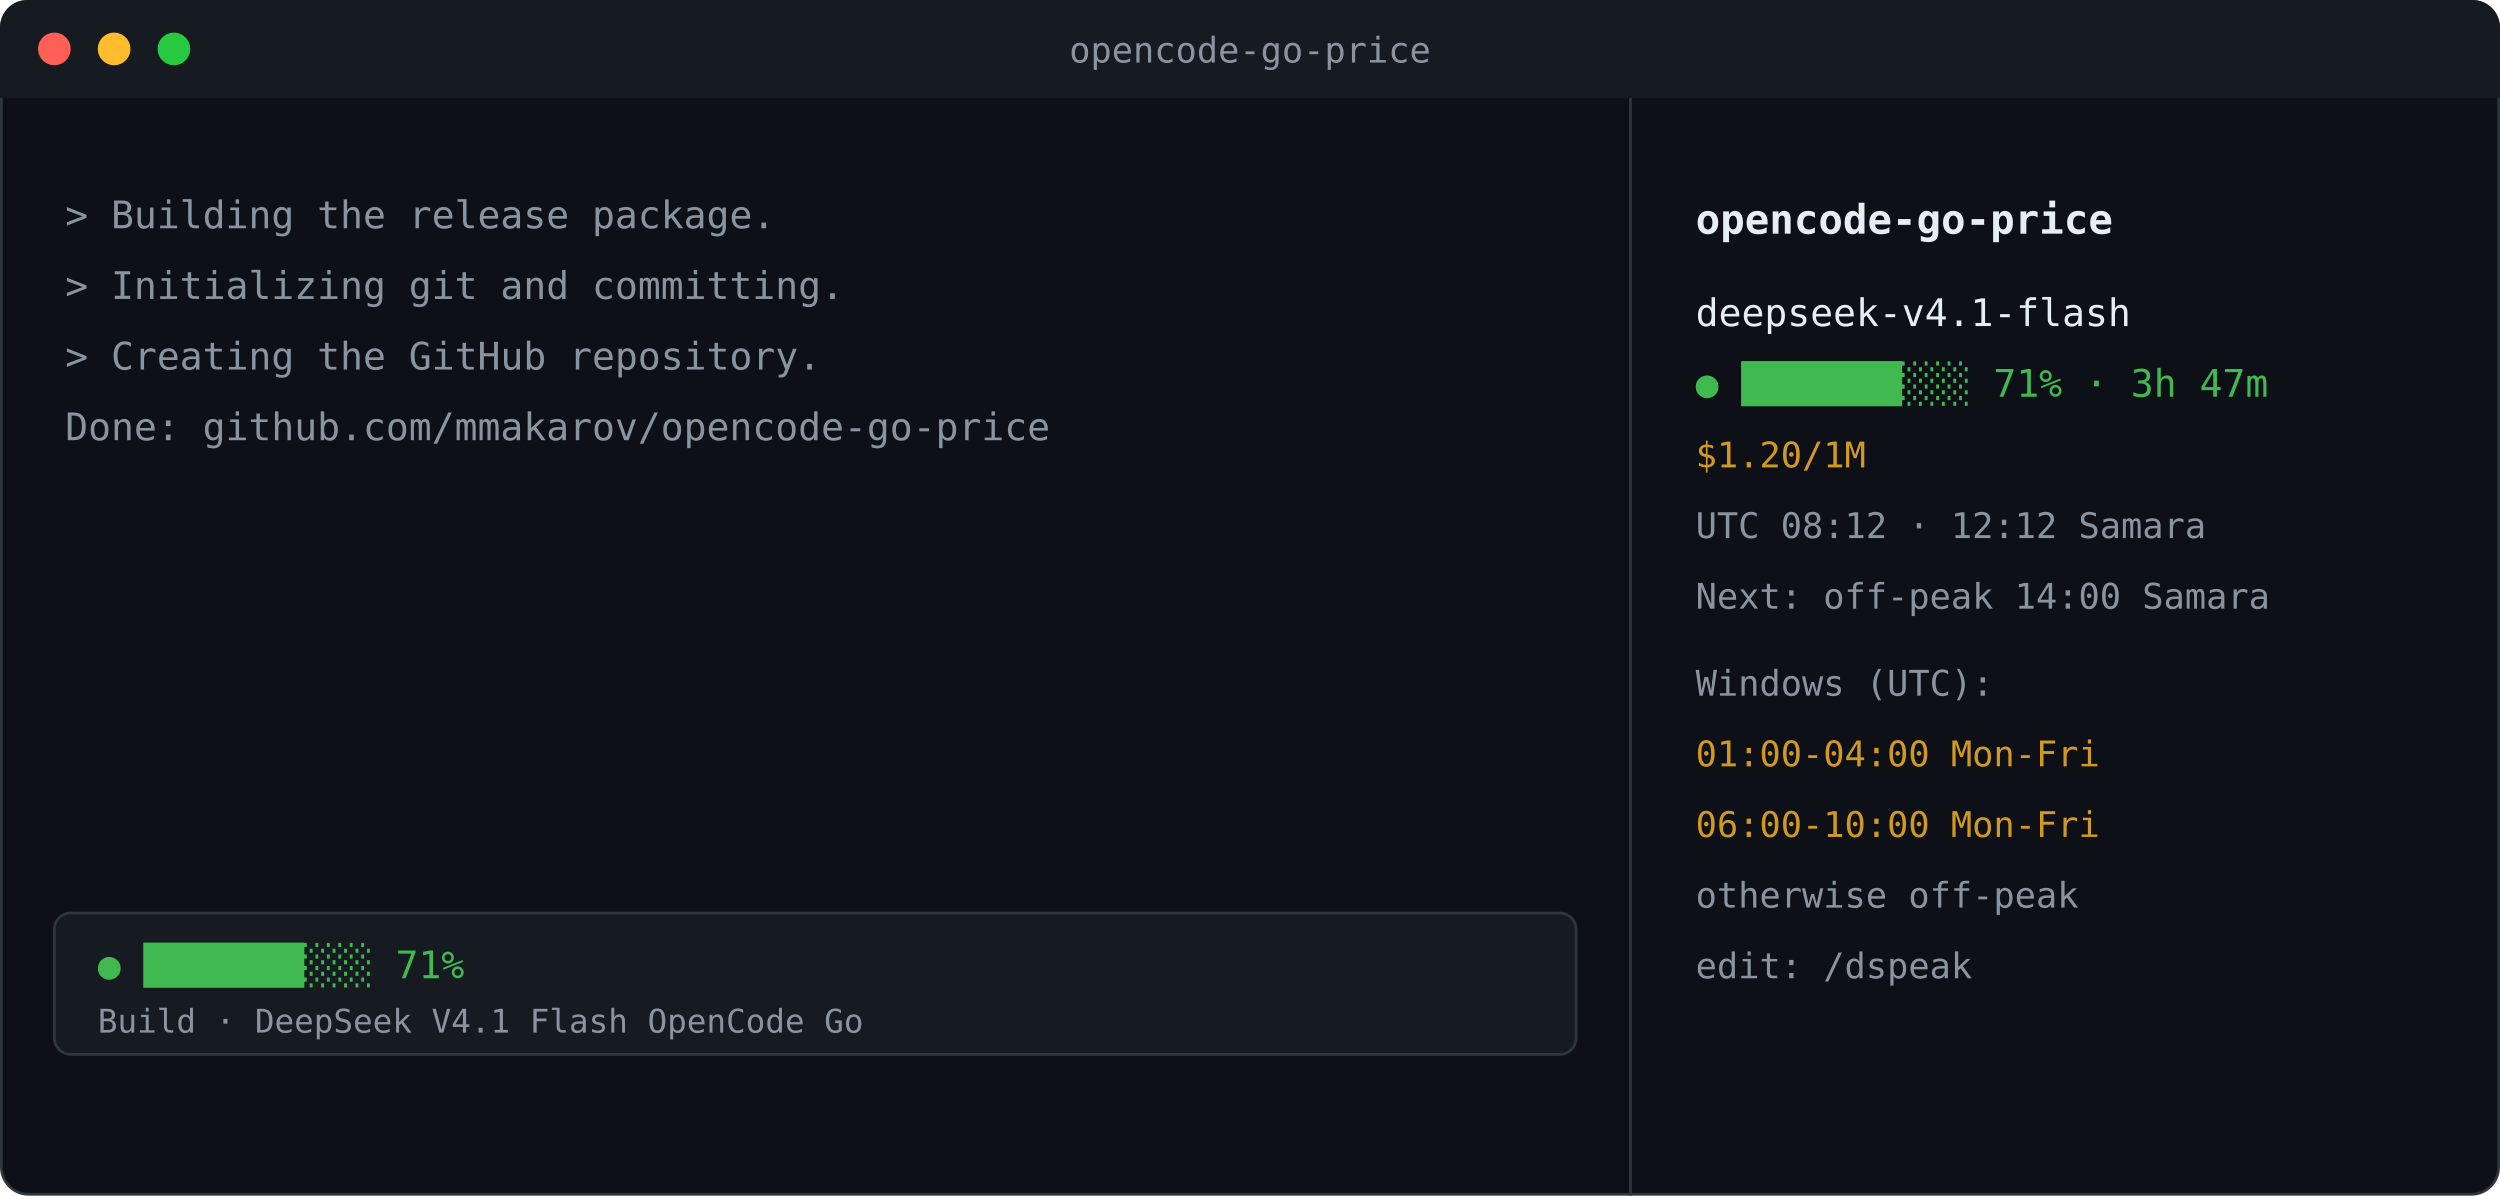
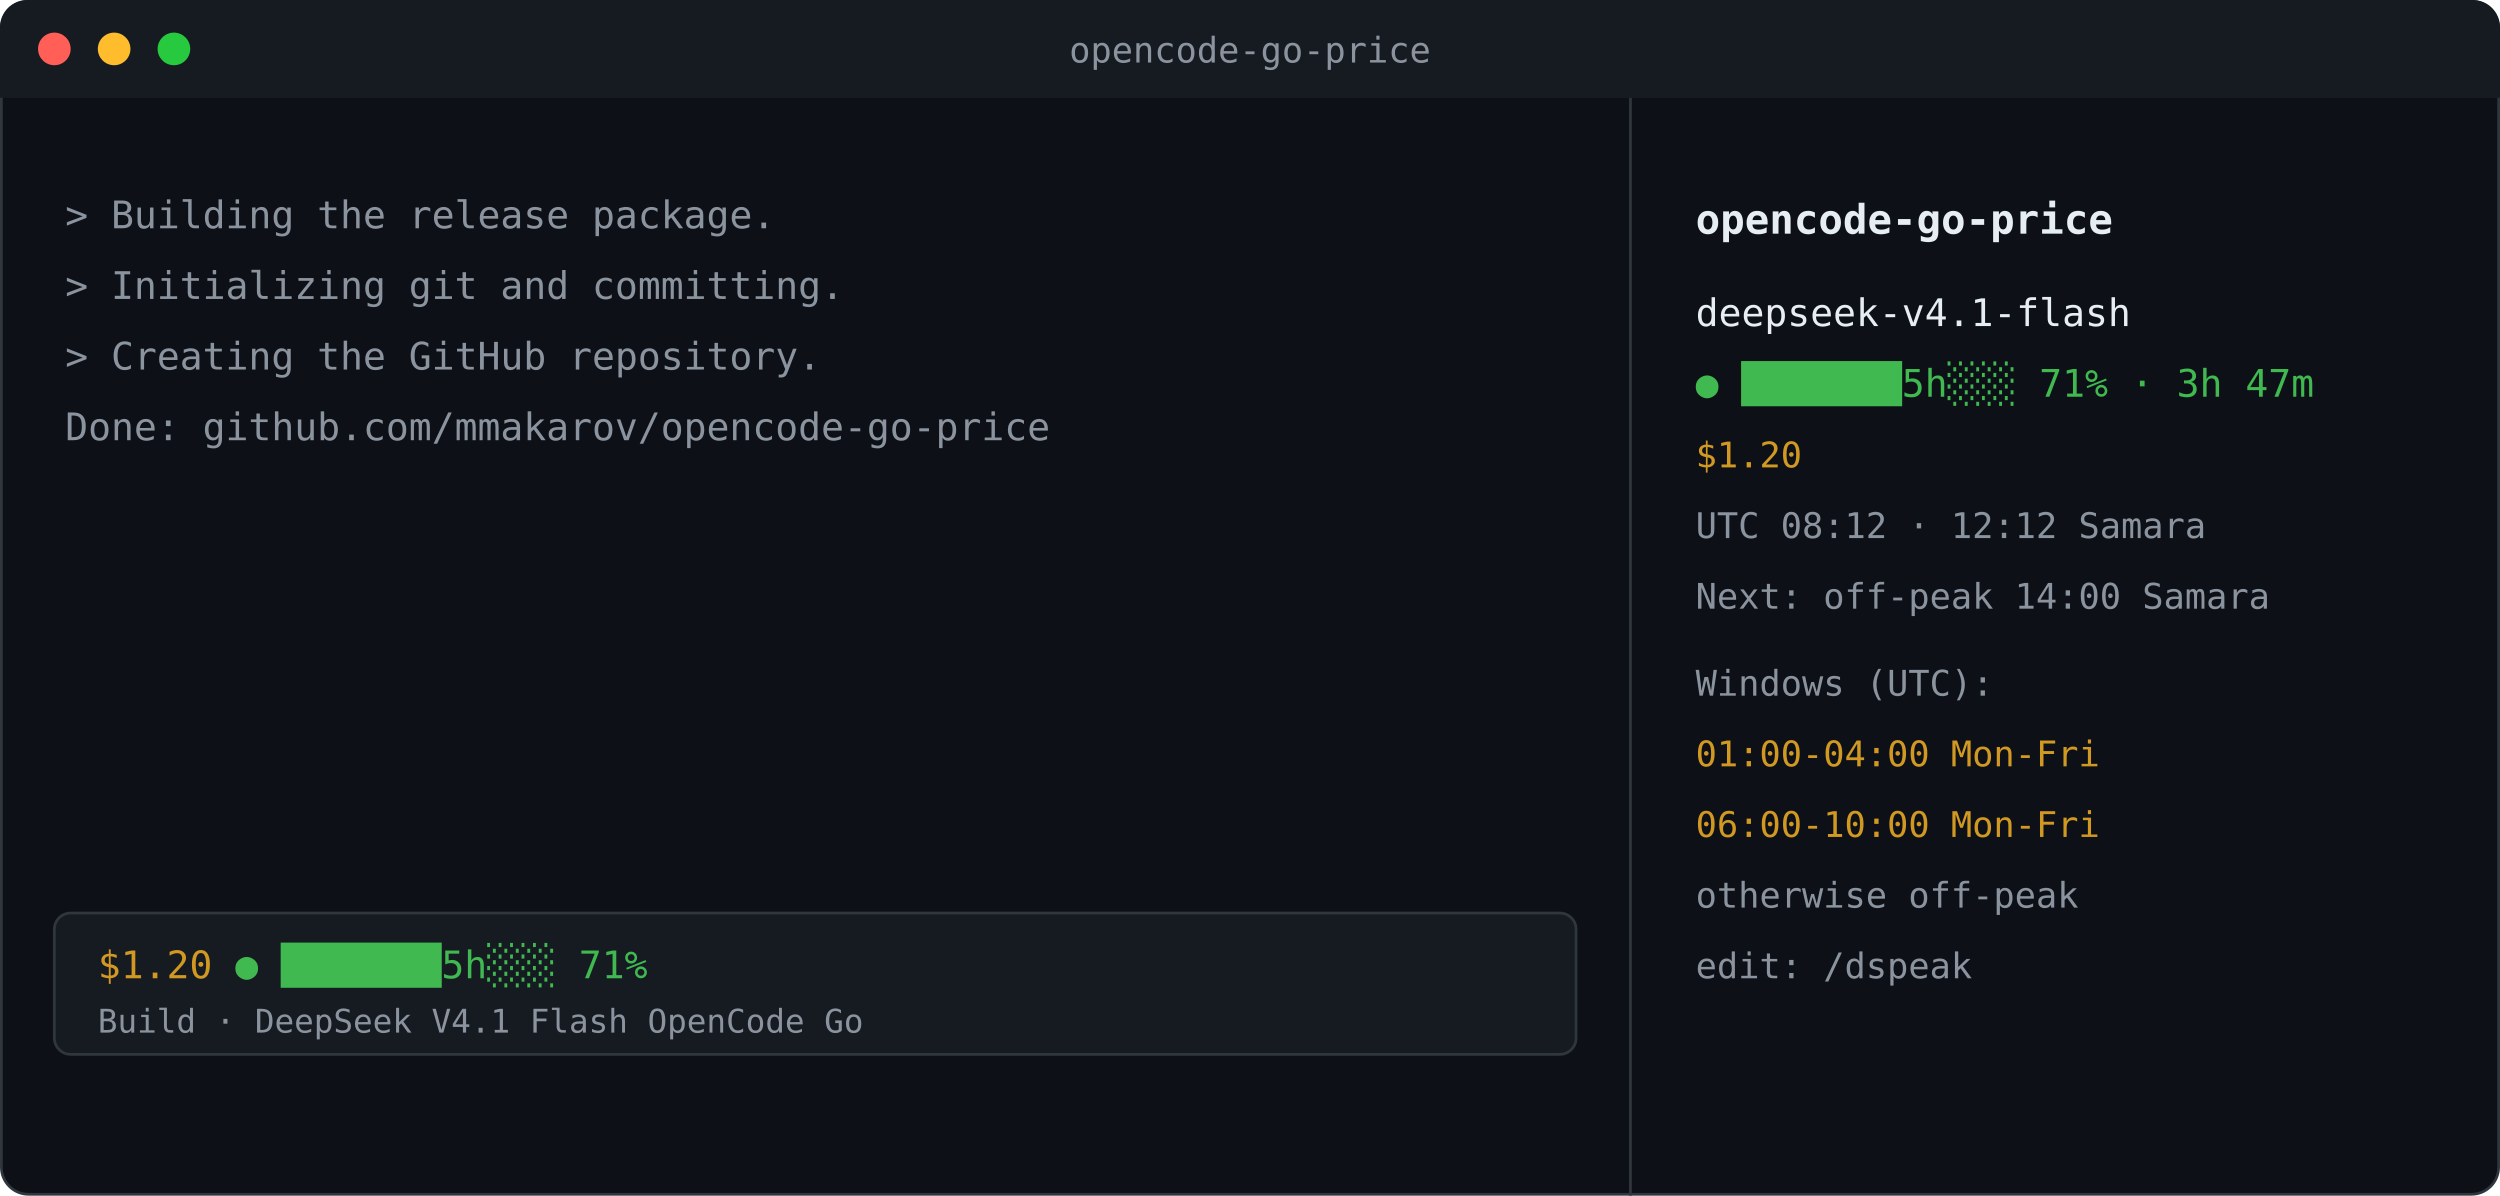
<svg xmlns="http://www.w3.org/2000/svg" width="920" height="440" viewBox="0 0 920 440" font-family="ui-monospace, SFMono-Regular, Menlo, Consolas, monospace">
  <rect x="0.5" y="0.5" width="919" height="439" rx="10" fill="#0d1117" stroke="#30363d" />
  <path d="M0 10a10 10 0 0 1 10-10h900a10 10 0 0 1 10 10v26H0z" fill="#161b22" />
  <circle cx="20" cy="18" r="6" fill="#ff5f56" />
  <circle cx="42" cy="18" r="6" fill="#ffbd2e" />
  <circle cx="64" cy="18" r="6" fill="#27c93f" />
  <text x="460" y="23" fill="#8b949e" font-size="13" text-anchor="middle">opencode-go-price</text>
  <line x1="600" y1="36" x2="600" y2="440" stroke="#30363d" />
  <text x="24" y="84" fill="#8b949e" font-size="14">&gt; Building the release package.</text>
  <text x="24" y="110" fill="#8b949e" font-size="14">&gt; Initializing git and committing.</text>
  <text x="24" y="136" fill="#8b949e" font-size="14">&gt; Creating the GitHub repository.</text>
  <text x="24" y="162" fill="#8b949e" font-size="14">  Done: github.com/mmakarov/opencode-go-price</text>
  <rect x="20" y="336" width="560" height="52" rx="6" fill="#161b22" stroke="#30363d" />
-   <text x="36" y="360" fill="#3fb950" font-size="14">● ███████░░░ 71%</text>
+   <text x="36" y="360" font-size="14">
+     <tspan fill="#d29922">$1.20</tspan>
+     <tspan fill="#3fb950"> ● ███████5h░░░ 71%</tspan>
+   </text>
  <text x="36" y="380" fill="#8b949e" font-size="12">Build · DeepSeek V4.1 Flash  OpenCode Go</text>
  <text x="624" y="86" fill="#e6edf3" font-size="15" font-weight="bold">opencode-go-price</text>
  <text x="624" y="120" fill="#e6edf3" font-size="14">deepseek-v4.1-flash</text>
-   <text x="624" y="146" fill="#3fb950" font-size="14">● ███████░░░ 71% · 3h 47m</text>
-   <text x="624" y="172" fill="#d29922" font-size="13">$1.20/1M</text>
+   <text x="624" y="146" fill="#3fb950" font-size="14">● ███████5h░░░ 71% · 3h 47m</text>
+   <text x="624" y="172" fill="#d29922" font-size="13">$1.20</text>
  <text x="624" y="198" fill="#8b949e" font-size="13">UTC 08:12 · 12:12 Samara</text>
  <text x="624" y="224" fill="#8b949e" font-size="13">Next: off-peak 14:00 Samara</text>
  <text x="624" y="256" fill="#8b949e" font-size="13">Windows (UTC):</text>
  <text x="624" y="282" fill="#d29922" font-size="13">01:00-04:00 Mon-Fri</text>
  <text x="624" y="308" fill="#d29922" font-size="13">06:00-10:00 Mon-Fri</text>
  <text x="624" y="334" fill="#8b949e" font-size="13">otherwise off-peak</text>
  <text x="624" y="360" fill="#8b949e" font-size="13">edit: /dspeak</text>
</svg>
